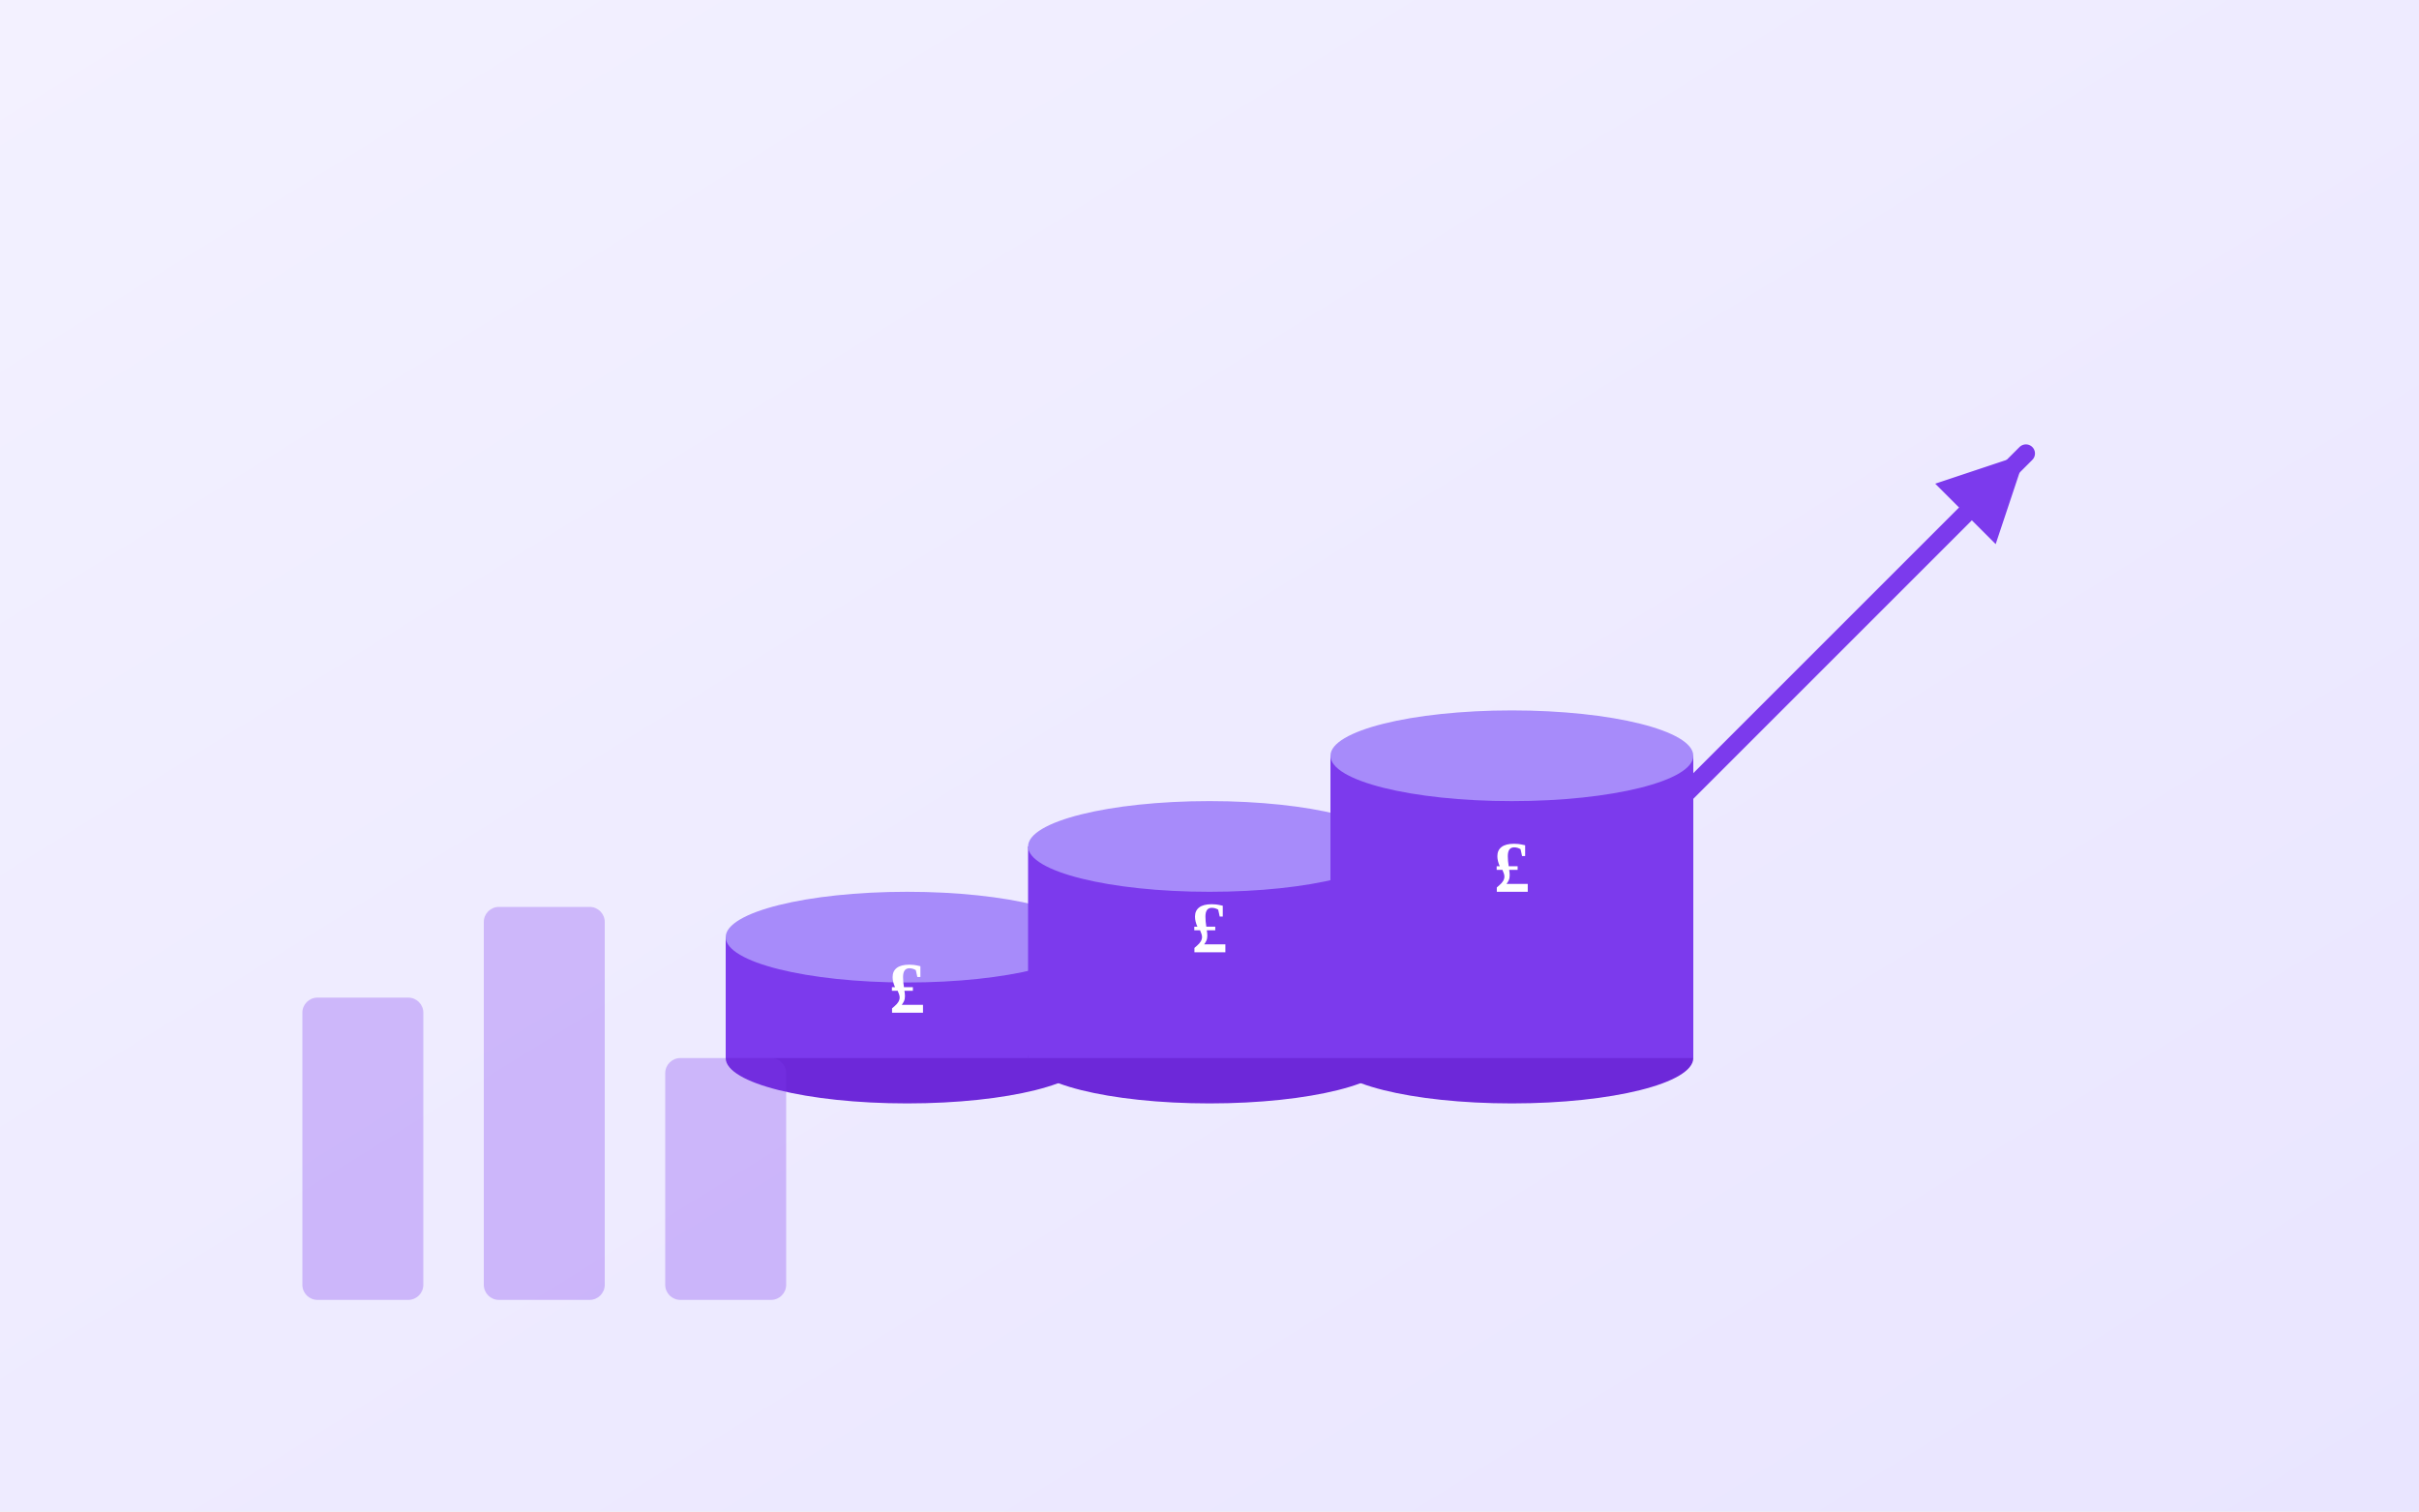
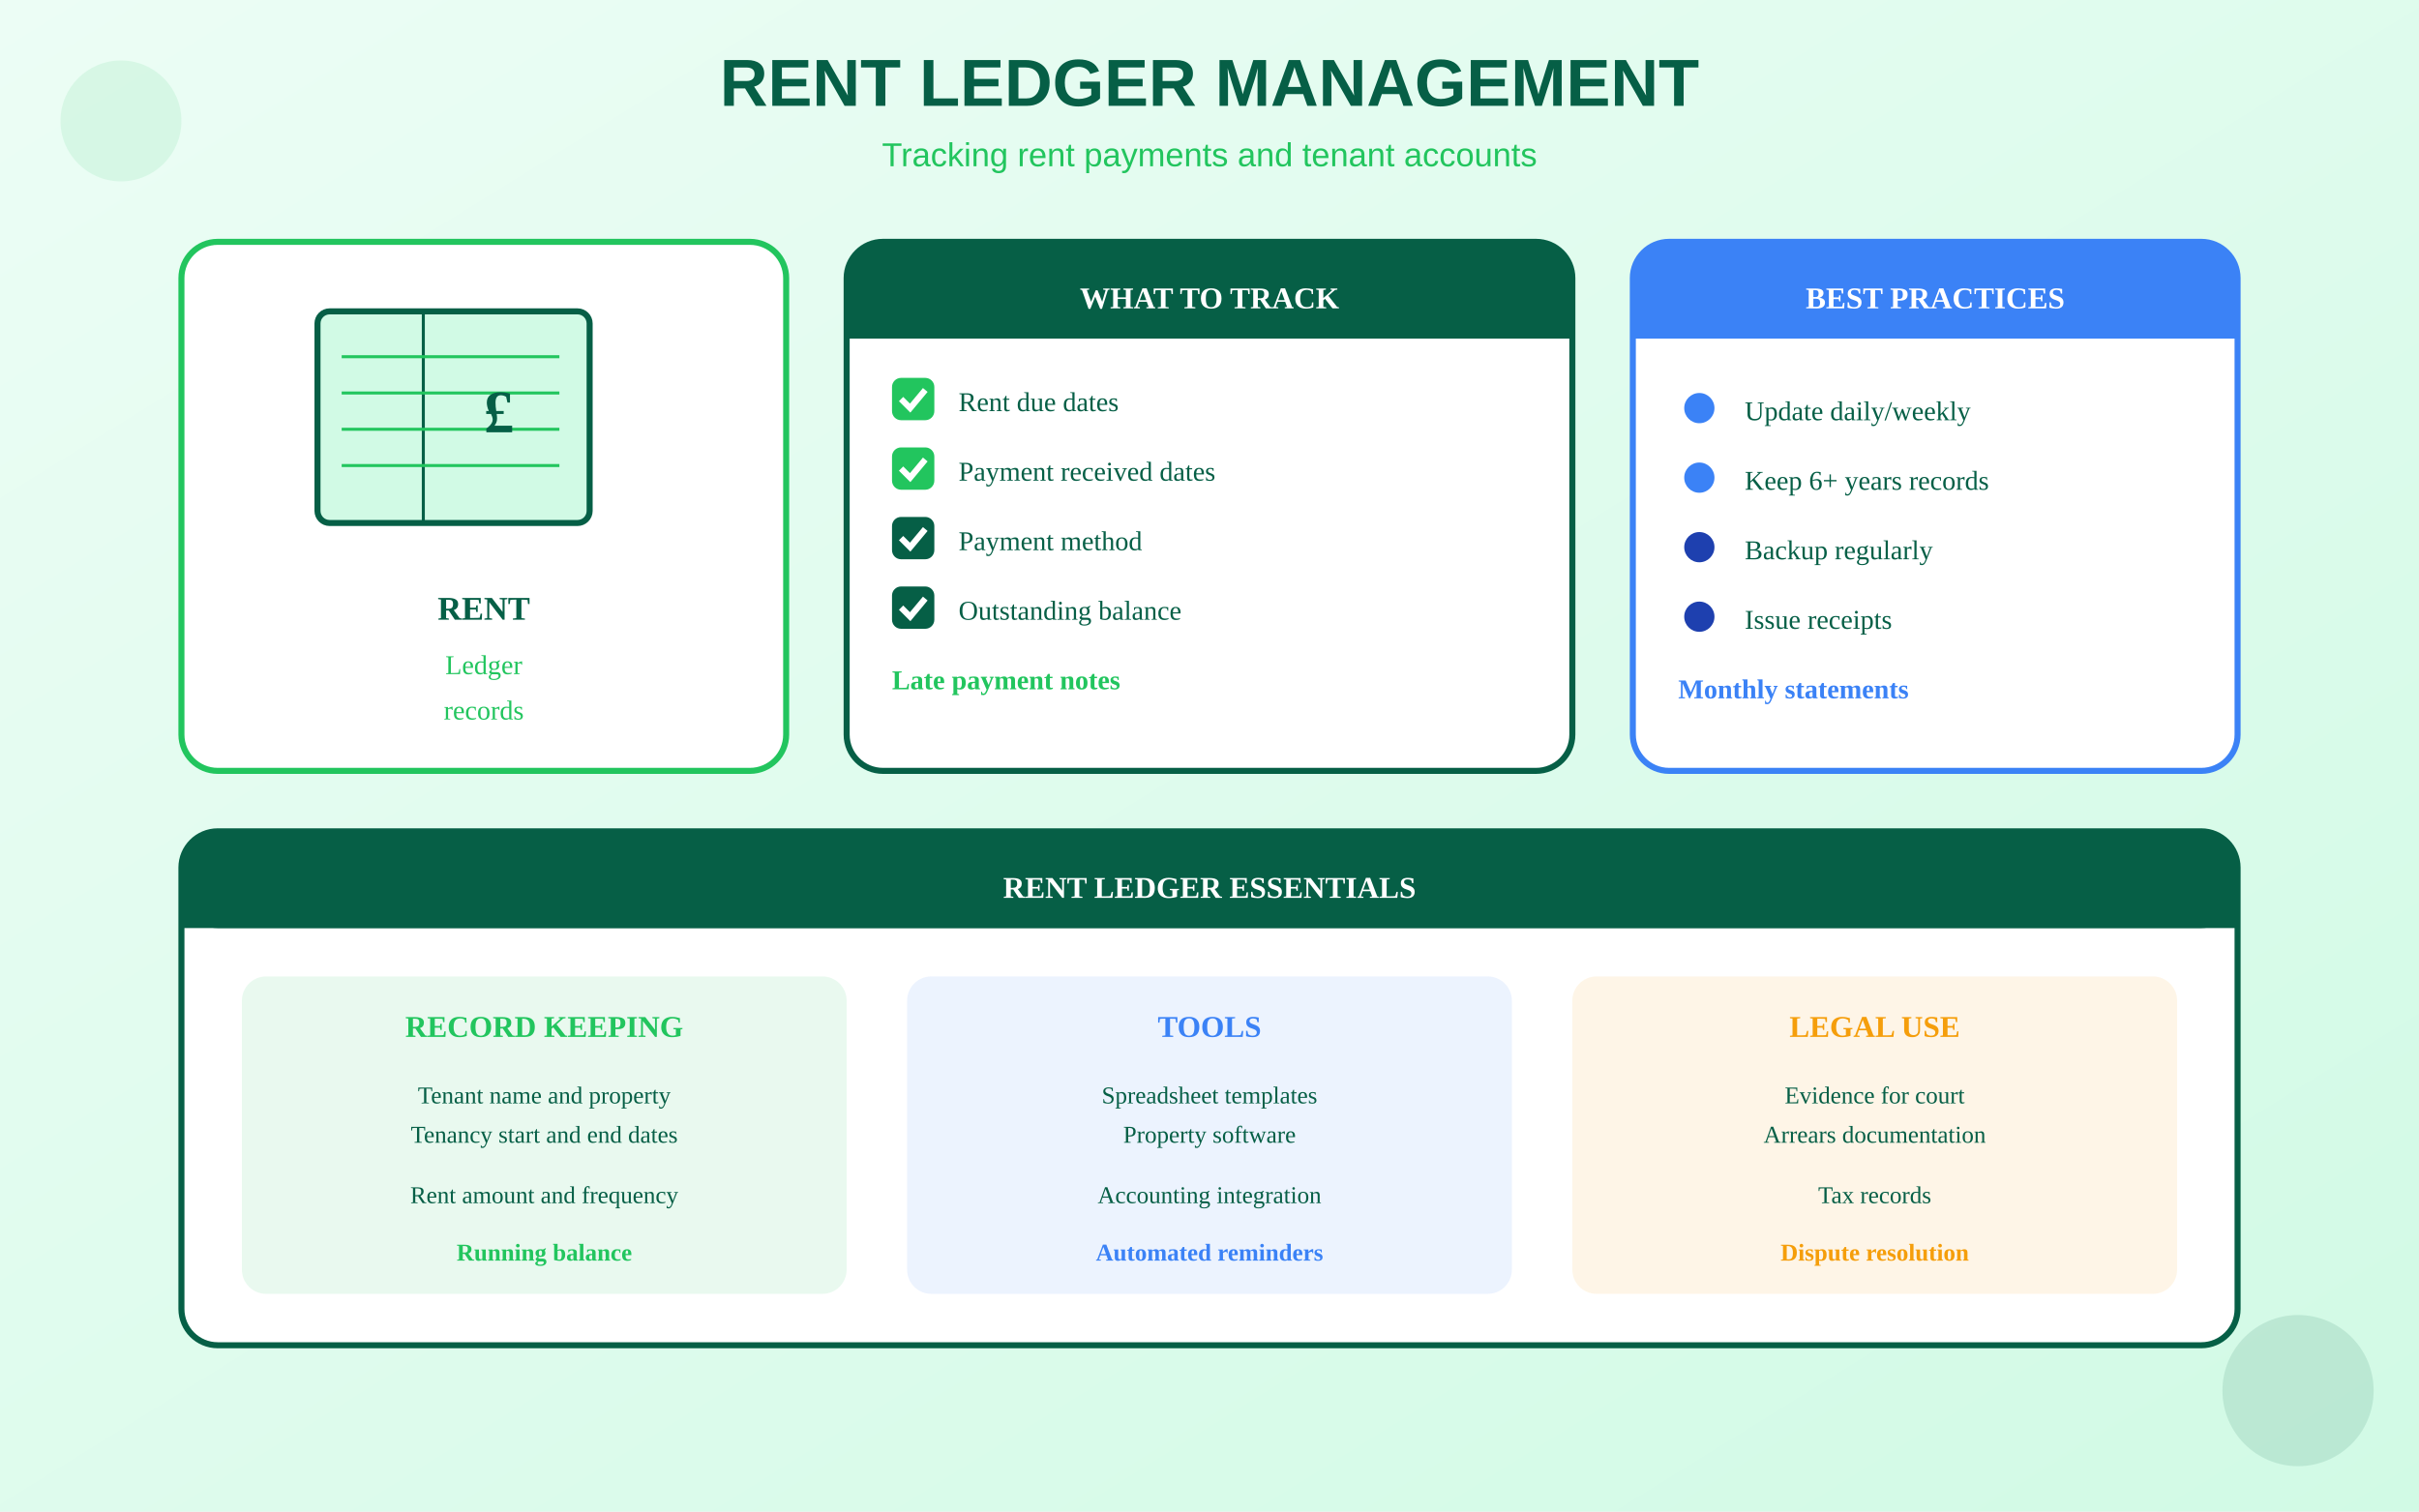
<svg xmlns="http://www.w3.org/2000/svg" viewBox="0 0 800 500">
  <defs>
    <linearGradient id="bgGrad" x1="0%" y1="0%" x2="100%" y2="100%">
-       <stop offset="0%" style="stop-color:#F3F1FF" />
-       <stop offset="100%" style="stop-color:#E9E5FF" />
+       <stop offset="0%" style="stop-color:#ECFDF5" />
+       <stop offset="100%" style="stop-color:#D1FAE5" />
    </linearGradient>
  </defs>
  <rect width="800" height="500" fill="url(#bgGrad)" />
-   <g transform="translate(300, 150)">
-     <ellipse cx="0" cy="200" rx="60" ry="15" fill="#6D28D9" />
-     <rect x="-60" y="160" width="120" height="40" fill="#7C3AED" />
-     <ellipse cx="0" cy="160" rx="60" ry="15" fill="#A78BFA" />
-     <text x="0" y="185" text-anchor="middle" fill="white" font-size="24" font-weight="bold">£</text>
-     <ellipse cx="100" cy="200" rx="60" ry="15" fill="#6D28D9" />
-     <rect x="40" y="130" width="120" height="70" fill="#7C3AED" />
-     <ellipse cx="100" cy="130" rx="60" ry="15" fill="#A78BFA" />
-     <text x="100" y="165" text-anchor="middle" fill="white" font-size="24" font-weight="bold">£</text>
-     <ellipse cx="200" cy="200" rx="60" ry="15" fill="#6D28D9" />
-     <rect x="140" y="100" width="120" height="100" fill="#7C3AED" />
-     <ellipse cx="200" cy="100" rx="60" ry="15" fill="#A78BFA" />
-     <text x="200" y="145" text-anchor="middle" fill="white" font-size="24" font-weight="bold">£</text>
+   <text x="400" y="35" text-anchor="middle" fill="#065F46" font-size="22" font-weight="bold" font-family="Arial">RENT LEDGER MANAGEMENT</text>
+   <text x="400" y="55" text-anchor="middle" fill="#22C55E" font-size="11" font-family="Arial">Tracking rent payments and tenant accounts</text>
+   <g transform="translate(60, 80)">
+     <rect x="0" y="0" width="200" height="175" rx="12" fill="white" stroke="#22C55E" stroke-width="2" />
+     <g transform="translate(25, 8)">
+       <rect x="20" y="15" width="90" height="70" rx="4" fill="#D1FAE5" stroke="#065F46" stroke-width="2" />
+       <line x1="55" y1="15" x2="55" y2="85" stroke="#065F46" stroke-width="1" />
+       <line x1="28" y1="30" x2="100" y2="30" stroke="#22C55E" stroke-width="1" />
+       <line x1="28" y1="42" x2="100" y2="42" stroke="#22C55E" stroke-width="1" />
+       <line x1="28" y1="54" x2="100" y2="54" stroke="#22C55E" stroke-width="1" />
+       <line x1="28" y1="66" x2="100" y2="66" stroke="#22C55E" stroke-width="1" />
+       <text x="75" y="55" fill="#065F46" font-size="20" font-weight="bold">£</text>
+     </g>
+     <text x="100" y="125" text-anchor="middle" fill="#065F46" font-size="11" font-weight="bold">RENT</text>
+     <text x="100" y="143" text-anchor="middle" fill="#22C55E" font-size="9">Ledger</text>
+     <text x="100" y="158" text-anchor="middle" fill="#22C55E" font-size="9">records</text>
  </g>
-   <g transform="translate(550, 120)">
-     <line x1="0" y1="150" x2="120" y2="30" stroke="#7C3AED" stroke-width="6" stroke-linecap="round" />
-     <polygon points="120,30 90,40 110,60" fill="#7C3AED" />
+   <g transform="translate(280, 80)">
+     <rect x="0" y="0" width="240" height="175" rx="12" fill="white" stroke="#065F46" stroke-width="2" />
+     <rect x="0" y="0" width="240" height="32" rx="12" fill="#065F46" />
+     <rect x="0" y="20" width="240" height="12" fill="#065F46" />
+     <text x="120" y="22" text-anchor="middle" fill="white" font-size="10" font-weight="bold">WHAT TO TRACK</text>
+     <g transform="translate(15, 45)">
+       <rect x="0" y="0" width="14" height="14" rx="3" fill="#22C55E" />
+       <path d="M3 7 L6 10 L11 4" stroke="white" stroke-width="2" fill="none" />
+       <text x="22" y="11" fill="#065F46" font-size="9">Rent due dates</text>
+     </g>
+     <g transform="translate(15, 68)">
+       <rect x="0" y="0" width="14" height="14" rx="3" fill="#22C55E" />
+       <path d="M3 7 L6 10 L11 4" stroke="white" stroke-width="2" fill="none" />
+       <text x="22" y="11" fill="#065F46" font-size="9">Payment received dates</text>
+     </g>
+     <g transform="translate(15, 91)">
+       <rect x="0" y="0" width="14" height="14" rx="3" fill="#065F46" />
+       <path d="M3 7 L6 10 L11 4" stroke="white" stroke-width="2" fill="none" />
+       <text x="22" y="11" fill="#065F46" font-size="9">Payment method</text>
+     </g>
+     <g transform="translate(15, 114)">
+       <rect x="0" y="0" width="14" height="14" rx="3" fill="#065F46" />
+       <path d="M3 7 L6 10 L11 4" stroke="white" stroke-width="2" fill="none" />
+       <text x="22" y="11" fill="#065F46" font-size="9">Outstanding balance</text>
+     </g>
+     <g transform="translate(15, 137)">
+       <text x="0" y="11" fill="#22C55E" font-size="9" font-weight="bold">Late payment notes</text>
+     </g>
  </g>
-   <g transform="translate(100, 250)" opacity="0.3">
-     <rect x="0" y="80" width="40" height="100" rx="5" fill="#7C3AED" />
-     <rect x="60" y="50" width="40" height="130" rx="5" fill="#7C3AED" />
-     <rect x="120" y="100" width="40" height="80" rx="5" fill="#7C3AED" />
+   <g transform="translate(540, 80)">
+     <rect x="0" y="0" width="200" height="175" rx="12" fill="white" stroke="#3B82F6" stroke-width="2" />
+     <rect x="0" y="0" width="200" height="32" rx="12" fill="#3B82F6" />
+     <rect x="0" y="20" width="200" height="12" fill="#3B82F6" />
+     <text x="100" y="22" text-anchor="middle" fill="white" font-size="10" font-weight="bold">BEST PRACTICES</text>
+     <g transform="translate(15, 48)">
+       <circle cx="7" cy="7" r="5" fill="#3B82F6" />
+       <text x="22" y="11" fill="#065F46" font-size="9">Update daily/weekly</text>
+     </g>
+     <g transform="translate(15, 71)">
+       <circle cx="7" cy="7" r="5" fill="#3B82F6" />
+       <text x="22" y="11" fill="#065F46" font-size="9">Keep 6+ years records</text>
+     </g>
+     <g transform="translate(15, 94)">
+       <circle cx="7" cy="7" r="5" fill="#1E40AF" />
+       <text x="22" y="11" fill="#065F46" font-size="9">Backup regularly</text>
+     </g>
+     <g transform="translate(15, 117)">
+       <circle cx="7" cy="7" r="5" fill="#1E40AF" />
+       <text x="22" y="11" fill="#065F46" font-size="9">Issue receipts</text>
+     </g>
+     <g transform="translate(15, 140)">
+       <text x="0" y="11" fill="#3B82F6" font-size="9" font-weight="bold">Monthly statements</text>
+     </g>
  </g>
+   <g transform="translate(60, 275)">
+     <rect x="0" y="0" width="680" height="170" rx="12" fill="white" stroke="#065F46" stroke-width="2" />
+     <rect x="0" y="0" width="680" height="32" rx="12" fill="#065F46" />
+     <rect x="0" y="20" width="680" height="12" fill="#065F46" />
+     <text x="340" y="22" text-anchor="middle" fill="white" font-size="10" font-weight="bold">RENT LEDGER ESSENTIALS</text>
+     <g transform="translate(20, 48)">
+       <rect x="0" y="0" width="200" height="105" rx="8" fill="#22C55E" opacity="0.1" />
+       <text x="100" y="20" text-anchor="middle" fill="#22C55E" font-size="10" font-weight="bold">RECORD KEEPING</text>
+       <text x="100" y="42" text-anchor="middle" fill="#065F46" font-size="8">Tenant name and property</text>
+       <text x="100" y="55" text-anchor="middle" fill="#065F46" font-size="8">Tenancy start and end dates</text>
+       <text x="100" y="75" text-anchor="middle" fill="#065F46" font-size="8">Rent amount and frequency</text>
+       <text x="100" y="94" text-anchor="middle" fill="#22C55E" font-size="8" font-weight="bold">Running balance</text>
+     </g>
+     <g transform="translate(240, 48)">
+       <rect x="0" y="0" width="200" height="105" rx="8" fill="#3B82F6" opacity="0.1" />
+       <text x="100" y="20" text-anchor="middle" fill="#3B82F6" font-size="10" font-weight="bold">TOOLS</text>
+       <text x="100" y="42" text-anchor="middle" fill="#065F46" font-size="8">Spreadsheet templates</text>
+       <text x="100" y="55" text-anchor="middle" fill="#065F46" font-size="8">Property software</text>
+       <text x="100" y="75" text-anchor="middle" fill="#065F46" font-size="8">Accounting integration</text>
+       <text x="100" y="94" text-anchor="middle" fill="#3B82F6" font-size="8" font-weight="bold">Automated reminders</text>
+     </g>
+     <g transform="translate(460, 48)">
+       <rect x="0" y="0" width="200" height="105" rx="8" fill="#F59E0B" opacity="0.1" />
+       <text x="100" y="20" text-anchor="middle" fill="#F59E0B" font-size="10" font-weight="bold">LEGAL USE</text>
+       <text x="100" y="42" text-anchor="middle" fill="#065F46" font-size="8">Evidence for court</text>
+       <text x="100" y="55" text-anchor="middle" fill="#065F46" font-size="8">Arrears documentation</text>
+       <text x="100" y="75" text-anchor="middle" fill="#065F46" font-size="8">Tax records</text>
+       <text x="100" y="94" text-anchor="middle" fill="#F59E0B" font-size="8" font-weight="bold">Dispute resolution</text>
+     </g>
+   </g>
+   <circle cx="40" cy="40" r="20" fill="#22C55E" opacity="0.1" />
+   <circle cx="760" cy="460" r="25" fill="#065F46" opacity="0.12" />
</svg>
